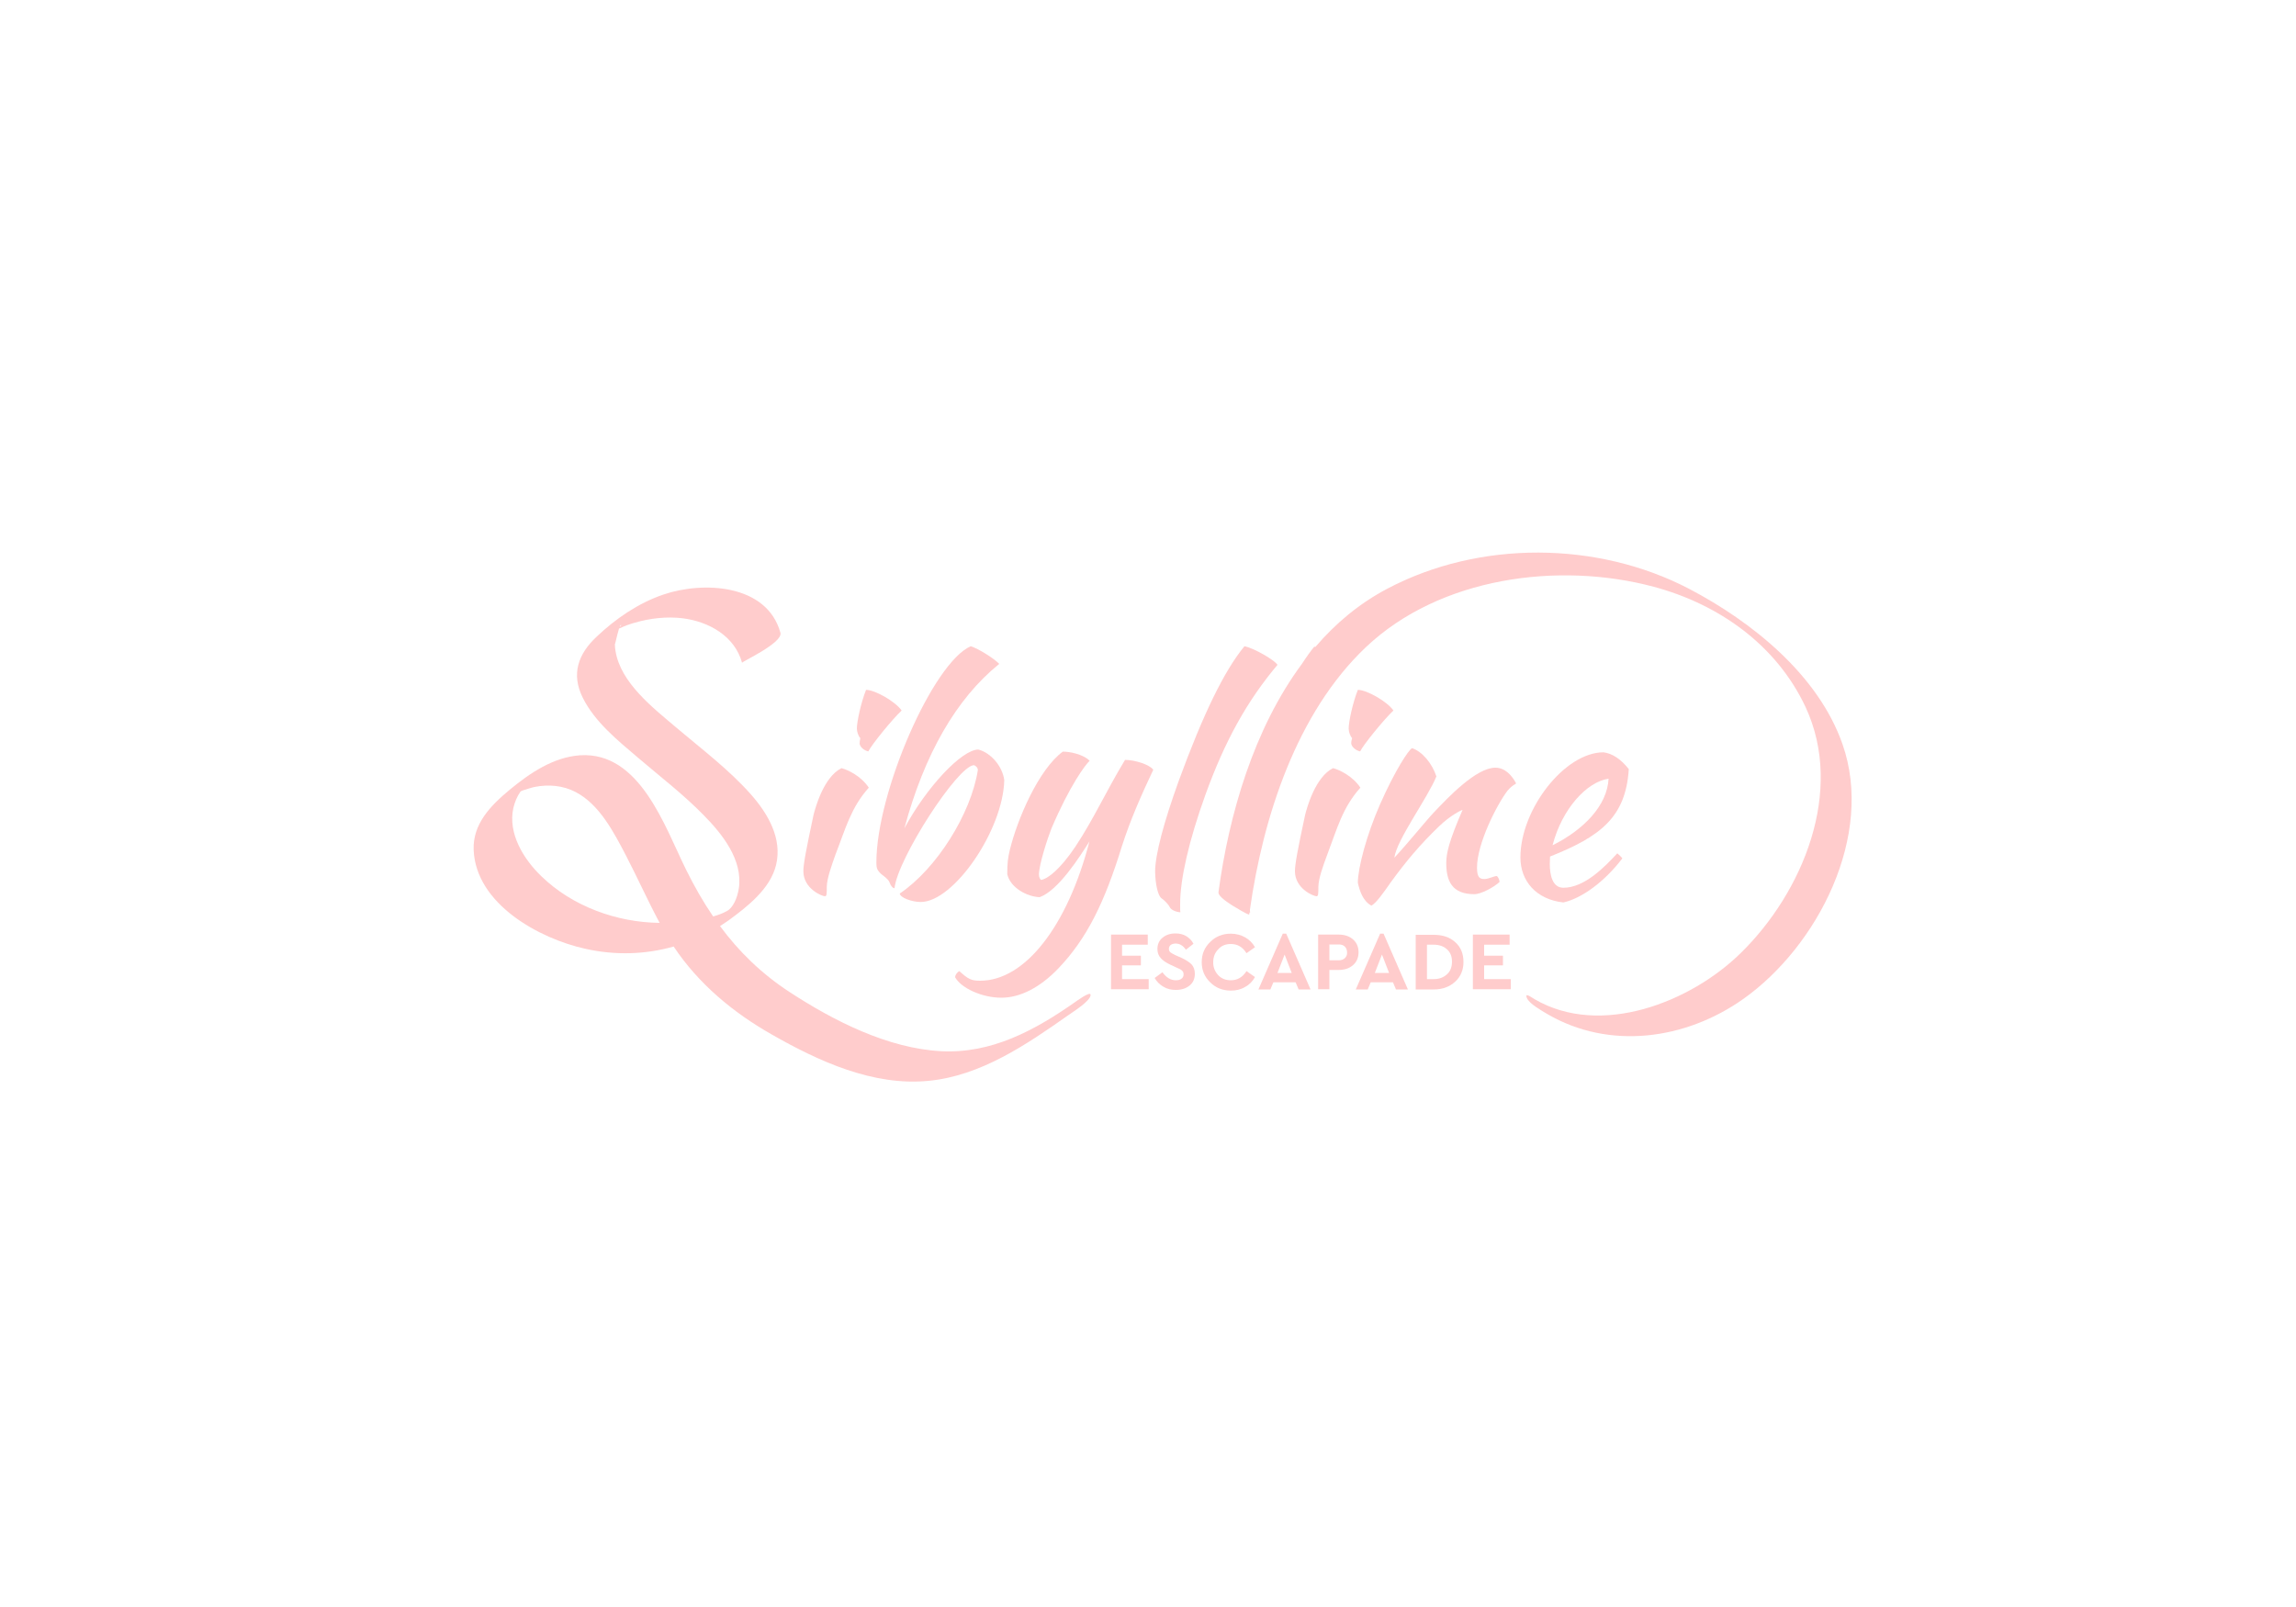
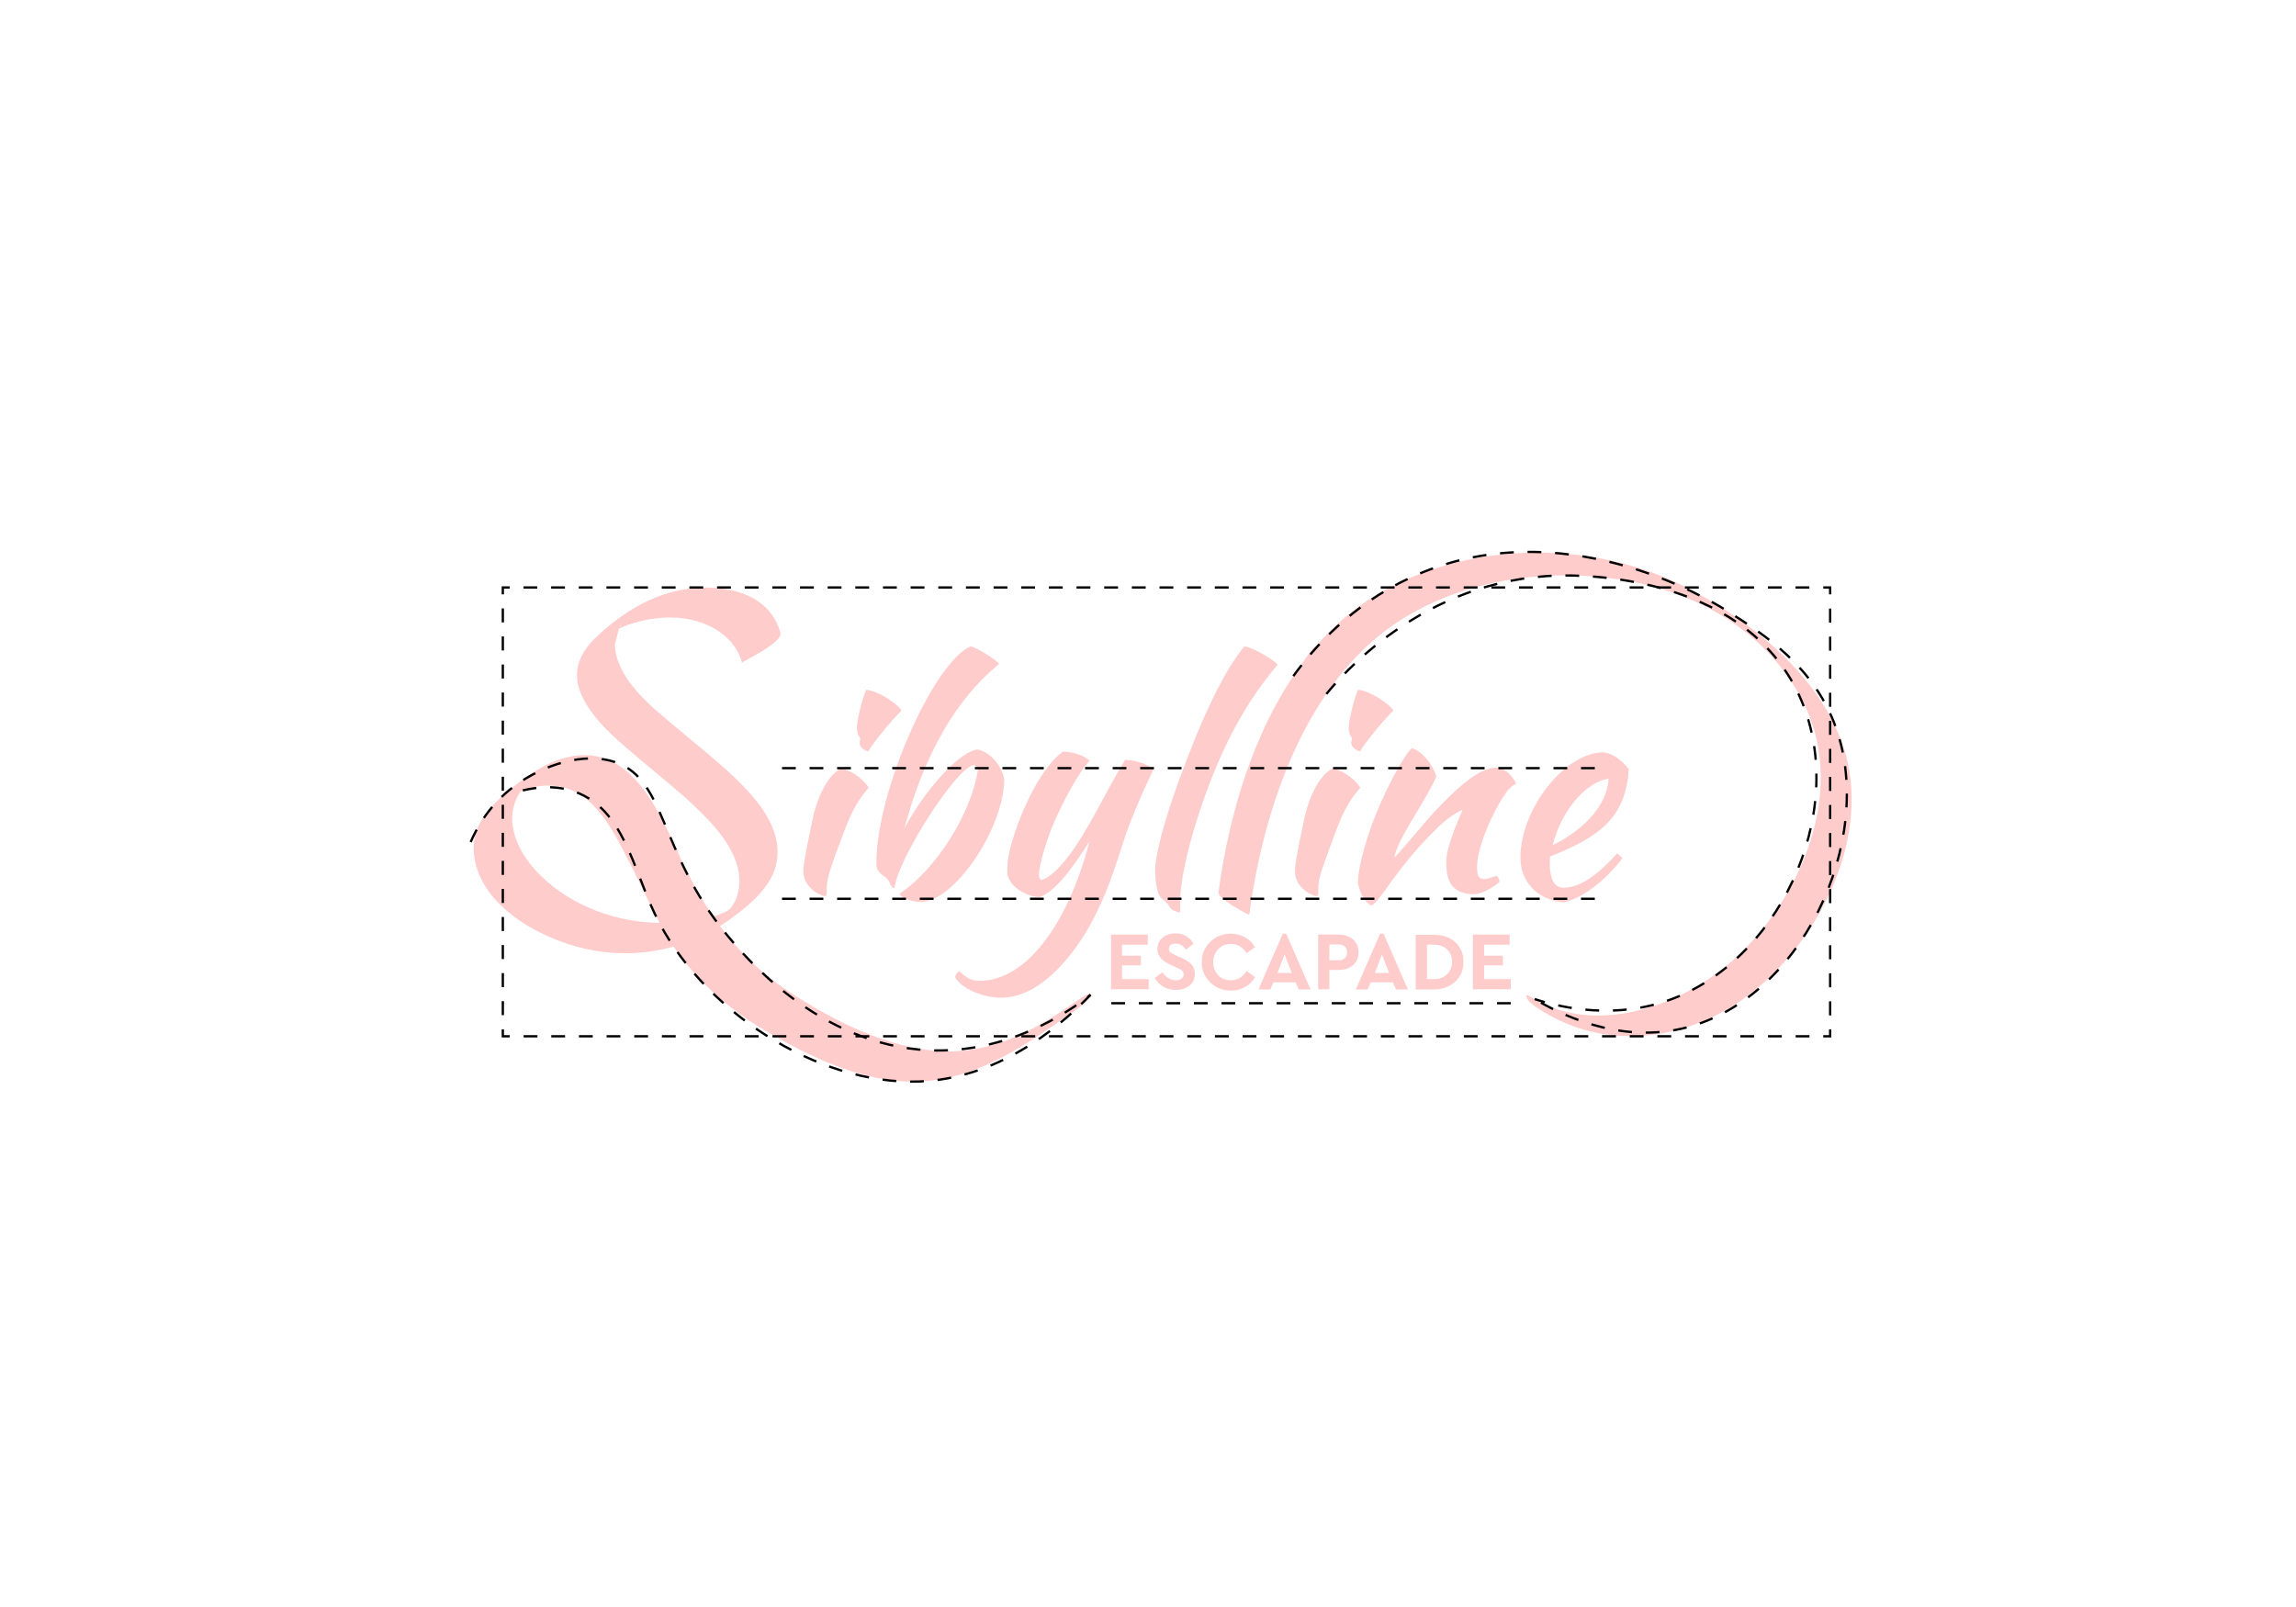
- <svg xmlns="http://www.w3.org/2000/svg" version="1.1" x="0px" y="0px" viewBox="-6 -6 1000 700" enable-background="new 0 0 1000 700" xml:space="preserve">
-   <g id="SibyllineEscapade">
- </g>
-   <g id="Calque_3">
- </g>
+ <svg xmlns="http://www.w3.org/2000/svg" version="1.1" x="0px" y="0px" viewBox="0 0 1000 700" enable-background="new 0 0 1000 700" xml:space="preserve">
+   <g id="Calque_1">
+     <g id="SibyllineEscapade">
+ 	</g>
+     <g id="Calque_3">
+ 	</g>
+     <g opacity="0.2">
+       <g>
+         <path fill="#FF0000" d="M802.5,324.2c-10.5-30.1-39.3-53.3-66.8-67.7c-40-20.9-91.4-21.2-131.4-0.1     c-12.2,6.4-22.6,15.1-31.4,25.4c-0.2,0-0.4-0.1-0.5-0.1c-1.7,2.1-3.5,4.6-5.3,7.4c-21.1,28.4-31.9,66-36.4,99.5     c-0.3,1.9,4.7,4.9,6,5.8c0.5,0.3,7.3,4.5,7.4,3.9c0-0.3,0.1-0.5,0.1-0.8c0.1,0,0.2,0,0.3,0c-0.1-0.4-0.1-0.6-0.1-1.3     c5.7-40.2,20.3-85.7,50.5-114.3c32.2-30.5,83.9-37.4,125.4-26.3c28.3,7.6,53.4,25.3,66.1,52.4c17,36.5-1.1,80.6-28.3,107.2     c-21.7,21.3-60.9,36.9-89.8,20c-1.2-0.7-4.4-3.1-3.3-0.5c1.1,2.6,6.6,5.6,8.9,7c27.1,15.8,60.2,11.2,85.3-6.5     C791.8,412.1,816.4,363.9,802.5,324.2z" />
+         <path fill="#FF0000" d="M468.1,436.6c-17.4,12.2-36.2,22.4-58.1,21.3c-23.3-1.2-46.8-13.2-66-25.7c-12.4-8.1-22.2-17.7-30.4-28.8     c1.2-0.8,2.4-1.6,3.6-2.4c8.2-6,18.3-13.8,20.8-24.2c2.8-11.5-3.5-22.3-10.8-30.6c-9.7-11-21.6-19.9-32.8-29.4     c-10-8.5-24-19.3-26.3-33.1c-0.2-1-0.3-2.1-0.3-3.1c0,0.6,1-4.2,1.8-6.8c0.2-0.1,0.3-0.1,0.5-0.2c2.1-1,4.3-1.8,6.5-2.4     c6.6-1.9,13.7-2.7,20.6-1.9c11.4,1.4,22.8,7.7,26,19.4c-0.1-0.5,17.9-8.7,16.7-13.1c-5.9-21.3-33.8-22.5-51-16.6     c-10.9,3.7-20.8,10.5-29.1,18.4c-8,7.5-11.1,16.2-6,26.5c5.2,10.5,15.2,18.6,23.9,26c9.7,8.3,19.8,16,28.7,25.1     c8.1,8.2,17.2,19.5,15.4,31.9c-0.7,4.5-2.6,8.6-5.3,10c-1.8,1-3.8,1.7-5.9,2.3c-4.3-6.3-8.2-13.1-11.8-20.4     c-9.3-18.8-20.1-51.5-46.2-49.8c-11.6,0.8-21.9,7.8-30.6,15c-8.2,6.8-16.2,14.9-15.7,26.3c1,23.5,28.6,38.6,48.7,43     c13,2.9,26.1,2.5,38.4-1c10.8,16.2,25.8,28.7,42.7,38.3c20.5,11.7,44.2,22.6,68.4,20.2c22.7-2.2,42.6-15.8,60.8-28.6     c1.8-1.3,9.9-6.3,9.7-8.9C474.9,431.6,468.7,436.2,468.1,436.6z M270.5,272.3c0.1,0.2-0.2,0.5-0.6,0.8     C270.2,272.4,270.4,272,270.5,272.3z M226.6,345C226,345.7,226.1,345.4,226.6,345L226.6,345z M235.8,381.7     c-7.7-7.4-14.7-18.6-12.2-29.8c0.6-2.5,1.6-5,3.1-7.1c0.3-0.2,0.6-0.4,1-0.5c1.7-0.5,3.3-1.1,5.1-1.5c6-1.2,12.4-0.7,17.9,2.2     c10.4,5.4,16.6,17.5,21.8,27.4c5.1,9.8,9.6,19.9,14.8,29.6C268.6,401.8,249.3,394.8,235.8,381.7z" />
+         <polygon fill="#FF0000" points="488.7,420.5 496.9,420.5 496.9,416.3 488.7,416.3 488.7,411.5 499.9,411.5 499.9,407.1      483.9,407.1 483.9,430.9 500.3,430.9 500.3,426.5 488.7,426.5    " />
+         <path fill="#FF0000" d="M514.5,417.2l-2.7-1.2c-1-0.5-1.7-0.9-2.1-1.2c-0.4-0.4-0.6-0.9-0.6-1.5c0-0.7,0.3-1.3,0.8-1.7     c0.6-0.4,1.3-0.6,2.1-0.6c1.8,0,3.3,0.9,4.5,2.7l3.3-2.6c-0.7-1.4-1.8-2.5-3.1-3.3c-1.3-0.8-2.9-1.2-4.7-1.2     c-2.3,0-4.2,0.6-5.7,1.9c-1.5,1.2-2.2,2.9-2.2,4.9c0,1.6,0.5,2.9,1.5,4s2.4,2,4.3,2.9l2.6,1.2c0.8,0.4,1.3,0.6,1.7,0.8     c0.3,0.2,0.7,0.5,0.9,0.8c0.3,0.4,0.4,0.8,0.4,1.3c0,0.8-0.3,1.5-0.9,1.9c-0.6,0.5-1.4,0.7-2.5,0.7c-2.2,0-4.2-1.2-5.8-3.5     l-3.4,2.5c0.9,1.6,2.2,2.9,3.8,3.8c1.6,1,3.4,1.4,5.4,1.4c2.4,0,4.4-0.6,6-1.9c1.6-1.3,2.3-3,2.3-5.2c0-1.6-0.5-3-1.4-4     C518,419.1,516.5,418.1,514.5,417.2z" />
+         <path fill="#FF0000" d="M536.1,411.2c2.9,0,5.1,1.3,6.8,4l3.7-2.6c-1.1-1.9-2.5-3.3-4.3-4.3s-3.9-1.6-6.2-1.6     c-3.6,0-6.6,1.2-9,3.6c-2.5,2.4-3.7,5.3-3.7,8.8s1.2,6.4,3.7,8.8c2.4,2.4,5.4,3.6,9,3.6c2.3,0,4.4-0.5,6.2-1.6     c1.9-1,3.3-2.5,4.3-4.3l-3.7-2.6c-1.7,2.7-4,4-6.8,4c-2.2,0-4.1-0.7-5.5-2.2s-2.2-3.3-2.2-5.6c0-2.3,0.7-4.2,2.2-5.7     C532,411.9,533.8,411.2,536.1,411.2z" />
+         <path fill="#FF0000" d="M558.7,406.7L548.1,431h5.2l1.3-3.1h9.7l1.3,3.1h5.2l-10.6-24.3H558.7z M556.4,423.8l3.1-8l3.1,8H556.4z" />
+         <path fill="#FF0000" d="M589.3,409.2c-1.6-1.4-3.7-2.1-6.2-2.1h-9v23.8h4.9v-8.4h4.1c2.5,0,4.6-0.7,6.2-2.1     c1.6-1.4,2.4-3.3,2.4-5.6C591.7,412.5,590.9,410.6,589.3,409.2z M585.8,417.3c-0.6,0.6-1.5,1-2.7,1H579v-6.9h4.1     c1.1,0,2,0.3,2.6,0.9s1,1.4,1,2.5C586.8,415.8,586.4,416.7,585.8,417.3z" />
+         <path fill="#FF0000" d="M601.1,406.7L590.5,431h5.2l1.3-3.1h9.7l1.3,3.1h5.2l-10.6-24.3H601.1z M598.8,423.8l3.1-8l3.1,8H598.8z" />
+         <path fill="#FF0000" d="M633.8,410.4c-2.4-2.2-5.5-3.2-9.4-3.2h-7.8V431h7.8c3.8,0,6.9-1.1,9.4-3.4c2.4-2.2,3.6-5.1,3.6-8.6     C637.4,415.4,636.2,412.5,633.8,410.4z M630.2,424.4c-1.5,1.4-3.4,2.1-5.8,2.1h-2.9v-15h2.9c2.4,0,4.4,0.7,5.8,2     c1.5,1.3,2.2,3.1,2.2,5.4C632.4,421.2,631.7,423.1,630.2,424.4z" />
+         <polygon fill="#FF0000" points="646.4,420.5 654.6,420.5 654.6,416.3 646.4,416.3 646.4,411.5 657.5,411.5 657.5,407.1      641.5,407.1 641.5,430.9 658,430.9 658,426.5 646.4,426.5    " />
+         <path fill="#FF0000" d="M359.3,390.4c0.8,0,0.8-1.2,0.8-4.2c0.1-3.7,2.1-9.2,3.8-14c4.4-11.3,6.7-20.4,14.5-29.1     c-3.3-5-9.1-7.8-11.9-8.5c-7.7,3.8-11.4,17.2-12.2,20.5c-3.3,15.4-4.4,21.4-4.4,24.4C349.9,387.1,358,390.4,359.3,390.4z" />
+         <path fill="#FF0000" d="M374.4,323.8c0,1.4,1.8,3.1,3.8,3.5c1.3-2.8,10.6-14.2,14.5-17.8c-2.6-3.8-11.5-9-15.5-9     c-2.2,5.5-4,13.9-4,16.8c0,1.4,0.6,3.3,1.5,4.2C374.5,322.6,374.4,323.3,374.4,323.8z" />
+         <path fill="#FF0000" d="M382.2,378.8c0.3,0.6,1.3,1.8,2.2,2.4c1.9,1.4,2.7,2.3,3,3.1c0.5,1.5,1.4,2.6,2.2,2.6     c1.3-12.8,27.5-53.4,34.6-53.6c0.9,0.3,1.7,1.2,1.7,2.1c-3,19.2-18.1,43.1-34,53.8c0,1.7,5.1,3.7,9.1,3.7     c14.4,0,35.9-31.3,36.4-53.1c-0.8-6-5.8-11.9-11.3-13.3c-7.2,0-22.6,16.4-32.2,34.3c8.7-32.3,22.6-56.5,41.3-71.6     c-2.1-2.3-9.1-6.7-12.4-7.7c-16.4,7.1-41.1,63.6-41.1,94.2C381.7,377.1,381.8,378,382.2,378.8z" />
+         <path fill="#FF0000" d="M490,331c-8.3,13.7-13.6,25.7-21.7,37.9c-6.4,9.5-11.8,13.9-14.9,14.4c-0.3-0.3-0.9-1-0.9-2.3     c0-4.5,3.9-16.2,5.4-20c7.7-18.2,14.8-28,16.7-29.6c-3-3-8.9-4-11.7-4c-10.6,7.8-19.8,29.5-23,42.5c-0.9,3.6-1.2,6-1.2,10.9     c1.4,6,8.7,9.8,14.1,10c8-2.8,17.3-17.3,21.7-24.3c-9.6,37-28.1,60.7-47.6,60.7c-3.8,0-5.1-0.6-9.1-4.2c-1,0.6-1.8,1.7-1.8,2.7     c2.6,4.7,11.7,8.9,20.1,8.9c8.3,0,16.9-4.5,24.8-12.7c12.4-13,20.1-28.5,27.8-53.5c3.6-11.2,8.3-21.9,13.6-33.1     C500.9,333.2,494.5,331,490,331z" />
+         <path fill="#FF0000" d="M505.9,391.3c1.2,0.8,3.1,2.8,3.5,3.7c0.5,1.2,2.4,2.2,4.7,2.4c-0.1-0.6-0.1-0.8-0.1-3.7     c0-10.8,3.8-27.5,11-47.5c8.5-23.5,18.1-40.8,31.4-56.6c-1.4-2.2-10.3-7.3-14.4-8.1c-8.9,10.8-18.1,29.9-28.6,58.6     c-6.5,18-10.3,32.2-10.3,39.6C503.2,385.4,504.4,390.3,505.9,391.3z" />
+         <path fill="#FF0000" d="M592.5,343.1c-3.3-5-9.1-7.8-11.9-8.5c-7.7,3.8-11.4,17.2-12.2,20.5c-3.3,15.4-4.4,21.4-4.4,24.4     c0,7.6,8.1,10.9,9.4,10.9c0.8,0,0.8-1.2,0.8-4.2c0.1-3.7,2.1-9.2,3.9-14C582.4,360.9,584.7,351.8,592.5,343.1z" />
+         <path fill="#FF0000" d="M592.4,327.3c1.3-2.8,10.6-14.2,14.5-17.8c-2.6-3.8-11.5-9-15.5-9c-2.2,5.5-4,13.9-4,16.8     c0,1.4,0.6,3.3,1.5,4.2c-0.3,1-0.4,1.8-0.4,2.3C588.6,325.2,590.4,326.9,592.4,327.3z" />
+         <path fill="#FF0000" d="M651.3,334.4c-8.3,0-20.4,12.7-26.9,19.6c-3,3.1-11.7,13.9-17.1,19.6c1-7.8,14.5-26,18.3-35.4     c-1.8-5.6-6.2-10.9-10.6-12.3c-1.4,0.6-7.4,9.6-14,24.6c-5.8,13.2-9.6,27.6-9.6,34c0.8,3.8,2.3,8,5.9,10     c2.1-1.2,4.9-5.1,8.6-10.4c6.7-9.2,12.7-16.3,20.7-24c5-4.9,10-7.3,10.4-7.3c-5.9,13.6-7.1,18.9-7.1,23.1     c0,7.6,2.3,13.6,12.2,13.6c3,0,8.5-3,11-5.3c0-0.8-0.5-2.2-1.2-2.6c-1.2,0-3.6,1.3-5.4,1.3c-2.1,0-3.2-0.8-3.2-5     c0-10.5,8.7-27.5,13.3-33.5c2.3-2.7,3.7-2.8,3.7-3.2C658.7,338.1,655.7,334.4,651.3,334.4z" />
+         <path fill="#FF0000" d="M709.4,335c-3.5-4.4-7.2-6.8-11-7.3c-16.9,0-36.2,24.8-36.2,45.8c0,10.3,6.9,18.3,18.7,19.6     c8.1-1.8,18-9.1,25.7-19.2c-0.6-0.8-1.3-1.4-2.2-2.2c-5.4,5.8-14.2,15-23.5,15c-4.9,0-5.9-5.9-5.9-10.3c0-1.2,0.1-2.3,0.1-3.3     C697,364.4,708.1,356,709.4,335z M700.6,339.2c-0.6,11.7-10.8,22.2-24.4,29C680.3,352.3,691.2,340.5,700.6,339.2z" />
+       </g>
+     </g>
+   </g>
  <g id="Calque_2">
    <g>
-       <path fill="rgba(255,0,0,.2)" d="M796.5,318.2c-10.5-30.1-39.3-53.3-66.8-67.7c-40-20.9-91.4-21.2-131.4-0.1c-12.2,6.4-22.6,15.1-31.4,25.4    c-0.2,0-0.4-0.1-0.5-0.1c-1.7,2.1-3.5,4.6-5.3,7.4c-21.1,28.4-31.9,66-36.4,99.5c-0.3,1.9,4.7,4.9,6,5.8c0.5,0.3,7.3,4.5,7.4,3.9    c0-0.3,0.1-0.5,0.1-0.8c0.1,0,0.2,0,0.3,0c-0.1-0.4-0.1-0.6-0.1-1.3c5.7-40.2,20.3-85.7,50.5-114.3    c32.2-30.5,83.9-37.4,125.4-26.3c28.3,7.6,53.4,25.3,66.1,52.4c17,36.5-1.1,80.6-28.3,107.2c-21.7,21.3-60.9,36.9-89.8,20    c-1.2-0.7-4.4-3.1-3.3-0.5c1.1,2.6,6.6,5.6,8.9,7c27.1,15.8,60.2,11.2,85.3-6.5C785.8,406.1,810.4,357.9,796.5,318.2z" />
-       <path fill="rgba(255,0,0,.2)" d="M462.1,430.6c-17.4,12.2-36.2,22.4-58.1,21.3c-23.3-1.2-46.8-13.2-66-25.7c-12.4-8.1-22.2-17.7-30.4-28.8    c1.2-0.8,2.4-1.6,3.6-2.4c8.2-6,18.3-13.8,20.8-24.2c2.8-11.5-3.5-22.3-10.8-30.6c-9.7-11-21.6-19.9-32.8-29.4    c-10-8.5-24-19.3-26.3-33.1c-0.2-1-0.3-2.1-0.3-3.1c0,0.6,1-4.2,1.8-6.8c0.2-0.1,0.3-0.1,0.5-0.2c2.1-1,4.3-1.8,6.5-2.4    c6.6-1.9,13.7-2.7,20.6-1.9c11.4,1.4,22.8,7.7,26,19.4c-0.1-0.5,17.9-8.7,16.7-13.1c-5.9-21.3-33.8-22.5-51-16.6    c-10.9,3.7-20.8,10.5-29.1,18.4c-8,7.5-11.1,16.2-6,26.5c5.2,10.5,15.2,18.6,23.9,26c9.7,8.3,19.8,16,28.7,25.1    c8.1,8.2,17.2,19.5,15.4,31.9c-0.7,4.5-2.6,8.6-5.3,10c-1.8,1-3.8,1.7-5.9,2.3c-4.3-6.3-8.2-13.1-11.8-20.4    c-9.3-18.8-20.1-51.5-46.2-49.8c-11.6,0.8-21.9,7.8-30.6,15c-8.2,6.8-16.2,14.9-15.7,26.3c1,23.5,28.6,38.6,48.7,43    c13,2.9,26.1,2.5,38.4-1c10.8,16.2,25.8,28.7,42.7,38.3c20.5,11.7,44.2,22.6,68.4,20.2c22.7-2.2,42.6-15.8,60.8-28.6    c1.8-1.3,9.9-6.3,9.7-8.9C468.9,425.6,462.7,430.2,462.1,430.6z M264.5,266.3c0.1,0.2-0.2,0.5-0.6,0.8    C264.2,266.4,264.4,266,264.5,266.3z M220.6,339C220,339.7,220.1,339.4,220.6,339L220.6,339z M229.8,375.7    c-7.7-7.4-14.7-18.6-12.2-29.8c0.6-2.5,1.6-5,3.1-7.1c0.3-0.2,0.6-0.4,1-0.5c1.7-0.5,3.3-1.1,5.1-1.5c6-1.2,12.4-0.7,17.9,2.2    c10.4,5.4,16.6,17.5,21.8,27.4c5.1,9.8,9.6,19.9,14.8,29.6C262.6,395.8,243.3,388.8,229.8,375.7z" />
-       <polygon fill="rgba(255,0,0,.2)" points="482.7,414.5 490.9,414.5 490.9,410.3 482.7,410.3 482.7,405.5 493.9,405.5 493.9,401.1    477.9,401.1 477.9,424.9 494.3,424.9 494.3,420.5 482.7,420.5   " />
-       <path fill="rgba(255,0,0,.2)" d="M508.5,411.2l-2.7-1.2c-1-0.5-1.7-0.9-2.1-1.2c-0.4-0.4-0.6-0.9-0.6-1.5c0-0.7,0.3-1.3,0.8-1.7    c0.6-0.4,1.3-0.6,2.1-0.6c1.8,0,3.3,0.9,4.5,2.7l3.3-2.6c-0.7-1.4-1.8-2.5-3.1-3.3c-1.3-0.8-2.9-1.2-4.7-1.2    c-2.3,0-4.2,0.6-5.7,1.9c-1.5,1.2-2.2,2.9-2.2,4.9c0,1.6,0.5,2.9,1.5,4c1,1.1,2.4,2,4.3,2.9l2.6,1.2c0.8,0.4,1.3,0.6,1.7,0.8    c0.3,0.2,0.7,0.5,0.9,0.8c0.3,0.4,0.4,0.8,0.4,1.3c0,0.8-0.3,1.5-0.9,1.9c-0.6,0.5-1.4,0.7-2.5,0.7c-2.2,0-4.2-1.2-5.8-3.5    l-3.4,2.5c0.9,1.6,2.2,2.9,3.8,3.8c1.6,1,3.4,1.4,5.4,1.4c2.4,0,4.4-0.6,6-1.9c1.6-1.3,2.3-3,2.3-5.2c0-1.6-0.5-3-1.4-4    C512,413.1,510.5,412.1,508.5,411.2z" />
-       <path fill="rgba(255,0,0,.2)" d="M530.1,405.2c2.9,0,5.1,1.3,6.8,4l3.7-2.6c-1.1-1.9-2.5-3.3-4.3-4.3c-1.8-1-3.9-1.6-6.2-1.6    c-3.6,0-6.6,1.2-9,3.6c-2.5,2.4-3.7,5.3-3.7,8.8c0,3.5,1.2,6.4,3.7,8.8c2.4,2.4,5.4,3.6,9,3.6c2.3,0,4.4-0.5,6.2-1.6    c1.9-1,3.3-2.5,4.3-4.3l-3.7-2.6c-1.7,2.7-4,4-6.8,4c-2.2,0-4.1-0.7-5.5-2.2c-1.4-1.5-2.2-3.3-2.2-5.6c0-2.3,0.7-4.2,2.2-5.7    C526,405.9,527.8,405.2,530.1,405.2z" />
-       <path fill="rgba(255,0,0,.2)" d="M552.7,400.7l-10.6,24.3h5.2l1.3-3.1h9.7l1.3,3.1h5.2l-10.6-24.3H552.7z M550.4,417.8l3.1-8l3.1,8H550.4z" />
-       <path fill="rgba(255,0,0,.2)" d="M583.3,403.2c-1.6-1.4-3.7-2.1-6.2-2.1h-9v23.8h4.9v-8.4h4.1c2.5,0,4.6-0.7,6.2-2.1    c1.6-1.4,2.4-3.3,2.4-5.6C585.7,406.5,584.9,404.6,583.3,403.2z M579.8,411.3c-0.6,0.6-1.5,1-2.7,1h-4.1v-6.9h4.1    c1.1,0,2,0.3,2.6,0.9c0.6,0.6,1,1.4,1,2.5C580.8,409.8,580.4,410.7,579.8,411.3z" />
-       <path fill="rgba(255,0,0,.2)" d="M595.1,400.7l-10.6,24.3h5.2l1.3-3.1h9.7l1.3,3.1h5.2l-10.6-24.3H595.1z M592.8,417.8l3.1-8l3.1,8H592.8z" />
-       <path fill="rgba(255,0,0,.2)" d="M627.8,404.4c-2.4-2.2-5.5-3.2-9.4-3.2h-7.8v23.8h7.8c3.8,0,6.9-1.1,9.4-3.4c2.4-2.2,3.6-5.1,3.6-8.6    C631.4,409.4,630.2,406.5,627.8,404.4z M624.2,418.4c-1.5,1.4-3.4,2.1-5.8,2.1h-2.9v-15h2.9c2.4,0,4.4,0.7,5.8,2    c1.5,1.3,2.2,3.1,2.2,5.4C626.4,415.2,625.7,417.1,624.2,418.4z" />
-       <polygon fill="rgba(255,0,0,.2)" points="640.4,414.5 648.6,414.5 648.6,410.3 640.4,410.3 640.4,405.5 651.5,405.5 651.5,401.1    635.5,401.1 635.5,424.9 652,424.9 652,420.5 640.4,420.5   " />
-       <path fill="rgba(255,0,0,.2)" d="M353.3,384.4c0.8,0,0.8-1.2,0.8-4.2c0.1-3.7,2.1-9.2,3.8-14c4.4-11.3,6.7-20.4,14.5-29.1    c-3.3-5-9.1-7.8-11.9-8.5c-7.7,3.8-11.4,17.2-12.2,20.5c-3.3,15.4-4.4,21.4-4.4,24.4C343.9,381.1,352,384.4,353.3,384.4z" />
-       <path fill="rgba(255,0,0,.2)" d="M368.4,317.8c0,1.4,1.8,3.1,3.8,3.5c1.3-2.8,10.6-14.2,14.5-17.8c-2.6-3.8-11.5-9-15.5-9    c-2.2,5.5-4,13.9-4,16.8c0,1.4,0.6,3.3,1.5,4.2C368.5,316.6,368.4,317.3,368.4,317.8z" />
-       <path fill="rgba(255,0,0,.2)" d="M376.2,372.8c0.3,0.6,1.3,1.8,2.2,2.4c1.9,1.4,2.7,2.3,3,3.1c0.5,1.5,1.4,2.6,2.2,2.6    c1.3-12.8,27.5-53.4,34.6-53.6c0.9,0.3,1.7,1.2,1.7,2.1c-3,19.2-18.1,43.1-34,53.8c0,1.7,5.1,3.7,9.1,3.7    c14.4,0,35.9-31.3,36.4-53.1c-0.8-6-5.8-11.9-11.3-13.3c-7.2,0-22.6,16.4-32.2,34.3c8.7-32.3,22.6-56.5,41.3-71.6    c-2.1-2.3-9.1-6.7-12.4-7.7c-16.4,7.1-41.1,63.6-41.1,94.2C375.7,371.1,375.8,372,376.2,372.8z" />
-       <path fill="rgba(255,0,0,.2)" d="M484,325c-8.3,13.7-13.6,25.7-21.7,37.9c-6.4,9.5-11.8,13.9-14.9,14.4c-0.3-0.3-0.9-1-0.9-2.3    c0-4.5,3.9-16.2,5.4-20c7.7-18.2,14.8-28,16.7-29.6c-3-3-8.9-4-11.7-4c-10.6,7.8-19.8,29.5-23,42.5c-0.9,3.6-1.2,6-1.2,10.9    c1.4,6,8.7,9.8,14.1,10c8-2.8,17.3-17.3,21.7-24.3c-9.6,37-28.1,60.7-47.6,60.7c-3.8,0-5.1-0.6-9.1-4.2c-1,0.6-1.8,1.7-1.8,2.7    c2.6,4.7,11.7,8.9,20.1,8.9c8.3,0,16.9-4.5,24.8-12.7c12.4-13,20.1-28.5,27.8-53.5c3.6-11.2,8.3-21.9,13.6-33.1    C494.9,327.2,488.5,325,484,325z" />
-       <path fill="rgba(255,0,0,.2)" d="M499.9,385.3c1.2,0.8,3.1,2.8,3.5,3.7c0.5,1.2,2.4,2.2,4.7,2.4c-0.1-0.6-0.1-0.8-0.1-3.7    c0-10.8,3.8-27.5,11-47.5c8.5-23.5,18.1-40.8,31.4-56.6c-1.4-2.2-10.3-7.3-14.4-8.1c-8.9,10.8-18.1,29.9-28.6,58.6    c-6.5,18-10.3,32.2-10.3,39.6C497.2,379.4,498.4,384.3,499.9,385.3z" />
-       <path fill="rgba(255,0,0,.2)" d="M586.5,337.1c-3.3-5-9.1-7.8-11.9-8.5c-7.7,3.8-11.4,17.2-12.2,20.5c-3.3,15.4-4.4,21.4-4.4,24.4    c0,7.6,8.1,10.9,9.4,10.9c0.8,0,0.8-1.2,0.8-4.2c0.1-3.7,2.1-9.2,3.9-14C576.4,354.9,578.7,345.8,586.5,337.1z" />
-       <path fill="rgba(255,0,0,.2)" d="M586.4,321.3c1.3-2.8,10.6-14.2,14.5-17.8c-2.6-3.8-11.5-9-15.5-9c-2.2,5.5-4,13.9-4,16.8    c0,1.4,0.6,3.3,1.5,4.2c-0.3,1-0.4,1.8-0.4,2.3C582.6,319.2,584.4,320.9,586.4,321.3z" />
-       <path fill="rgba(255,0,0,.2)" d="M645.3,328.4c-8.3,0-20.4,12.7-26.9,19.6c-3,3.1-11.7,13.9-17.1,19.6c1-7.8,14.5-26,18.3-35.4    c-1.8-5.6-6.2-10.9-10.6-12.3c-1.4,0.6-7.4,9.6-14,24.6c-5.8,13.2-9.6,27.6-9.6,34c0.8,3.8,2.3,8,5.9,10c2.1-1.2,4.9-5.1,8.6-10.4    c6.7-9.2,12.7-16.3,20.7-24c5-4.9,10-7.3,10.4-7.3c-5.9,13.6-7.1,18.9-7.1,23.1c0,7.6,2.3,13.6,12.2,13.6c3,0,8.5-3,11-5.3    c0-0.8-0.5-2.2-1.2-2.6c-1.2,0-3.6,1.3-5.4,1.3c-2.1,0-3.2-0.8-3.2-5c0-10.5,8.7-27.5,13.3-33.5c2.3-2.7,3.7-2.8,3.7-3.2    C652.7,332.1,649.7,328.4,645.3,328.4z" />
-       <path fill="rgba(255,0,0,.2)" d="M703.4,329c-3.5-4.4-7.2-6.8-11-7.3c-16.9,0-36.2,24.8-36.2,45.8c0,10.3,6.9,18.3,18.7,19.6    c8.1-1.8,18-9.1,25.7-19.2c-0.6-0.8-1.3-1.4-2.2-2.2c-5.4,5.8-14.2,15-23.5,15c-4.9,0-5.9-5.9-5.9-10.3c0-1.2,0.1-2.3,0.1-3.3    C691,358.4,702.1,350,703.4,329z M694.6,333.2c-0.6,11.7-10.8,22.2-24.4,29C674.3,346.3,685.2,334.5,694.6,333.2z" />
+       <g>
+         <polyline fill="none" stroke="#000000" stroke-miterlimit="10" points="797.1,448.4 797.1,451.4 794.1,451.4    " />
+         <line fill="none" stroke="#000000" stroke-miterlimit="10" stroke-dasharray="6.022,6.022" x1="788.1" y1="451.4" x2="225" y2="451.4" />
+         <polyline fill="none" stroke="#000000" stroke-miterlimit="10" points="222,451.4 219,451.4 219,448.4    " />
+         <line fill="none" stroke="#000000" stroke-miterlimit="10" stroke-dasharray="6.11,6.11" x1="219" y1="442.2" x2="219" y2="262" />
+         <polyline fill="none" stroke="#000000" stroke-miterlimit="10" points="219,258.9 219,255.9 222,255.9    " />
+         <line fill="none" stroke="#000000" stroke-miterlimit="10" stroke-dasharray="6.022,6.022" x1="228" y1="255.9" x2="791.1" y2="255.9" />
+         <polyline fill="none" stroke="#000000" stroke-miterlimit="10" points="794.1,255.9 797.1,255.9 797.1,258.9    " />
+         <line fill="none" stroke="#000000" stroke-miterlimit="10" stroke-dasharray="6.11,6.11" x1="797.1" y1="265.1" x2="797.1" y2="445.3" />
+       </g>
    </g>
+     <path fill="none" stroke="#000000" stroke-miterlimit="10" stroke-dasharray="6" d="M227.7,344.3c5.9-1.4,14.3-2.5,23,0.7   c20.8,7.6,24.9,33,34.6,53.3c20.1,41.8,70.6,74.5,115.1,72.8c33.4-1.3,59.3-21.9,74.6-37.8" />
+     <path fill="none" stroke="#000000" stroke-miterlimit="10" stroke-dasharray="6" d="M563.3,294.5c9.1-12.6,25.2-30.8,50.6-42.7   c65.5-30.6,130.9,9.6,138.3,14.3c16.2,10.3,37.9,24.2,47.4,50.8c17.6,49.5-15.4,119.9-67.7,131.3c-28,6.1-52.9-6.7-63.6-13.1" />
+     <line fill="none" stroke="#000000" stroke-miterlimit="10" stroke-dasharray="6" x1="340.6" y1="391.5" x2="700.6" y2="391.5" />
+     <line fill="none" stroke="#000000" stroke-miterlimit="10" stroke-dasharray="6" x1="340.6" y1="334.6" x2="700.6" y2="334.6" />
+     <line fill="none" stroke="#000000" stroke-miterlimit="10" stroke-dasharray="6" x1="484" y1="437" x2="659" y2="437" />
+     <path fill="none" stroke="#000000" stroke-miterlimit="10" stroke-dasharray="6" d="M205,366.8c2.2-5.2,7.1-14.7,17-22.8   c11.6-9.4,29.3-16.2,43.6-12.7c25,6.1,20.3,38.8,51.2,76.2c6.8,8.2,39.5,47.9,88,50c33.8,1.4,59.6-16,70.2-24.1" />
+     <path fill="none" stroke="#000000" stroke-miterlimit="10" stroke-dasharray="6" d="M577.7,302.3c5.6-6.9,41.8-50.2,101.3-51.6   c9.1-0.2,78.1-0.9,103.5,49.9c24.2,48.5-5.3,115.7-53.6,134.3c-24.6,9.5-48.4,4.2-60.5,0.3" />
  </g>
+   <g id="Calque_3_1_">
+ </g>
</svg>
